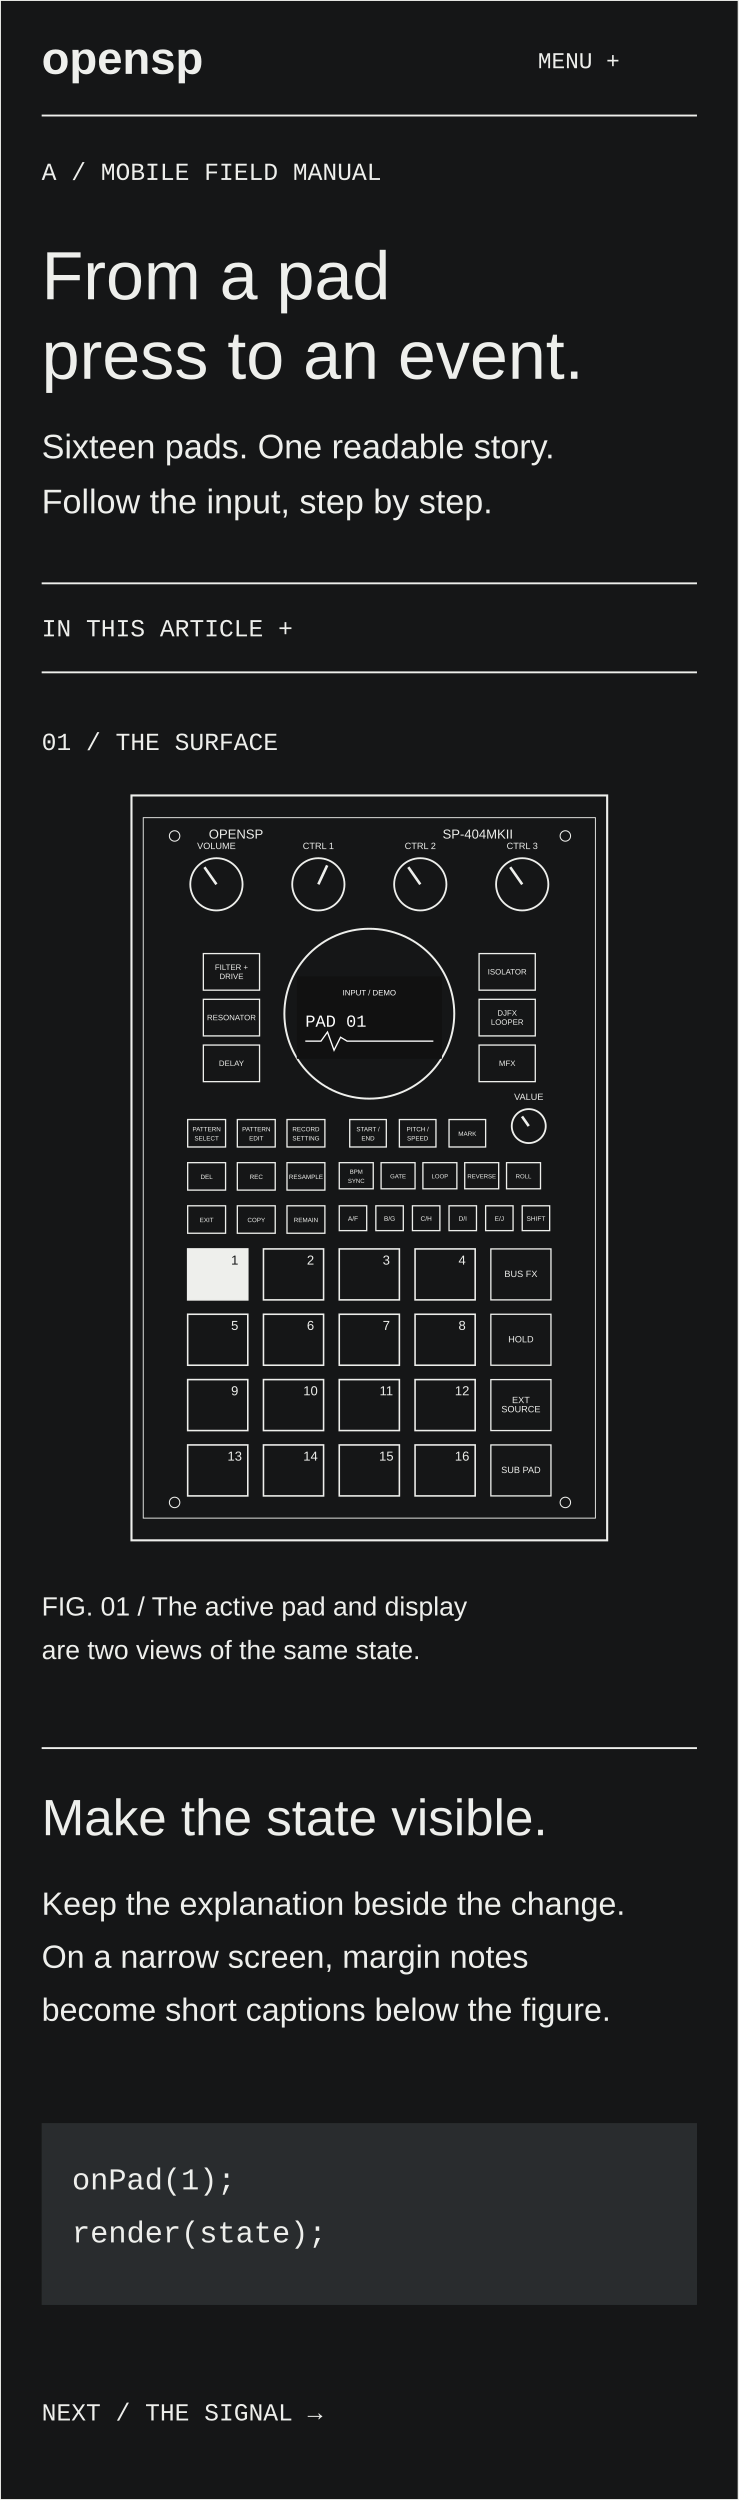
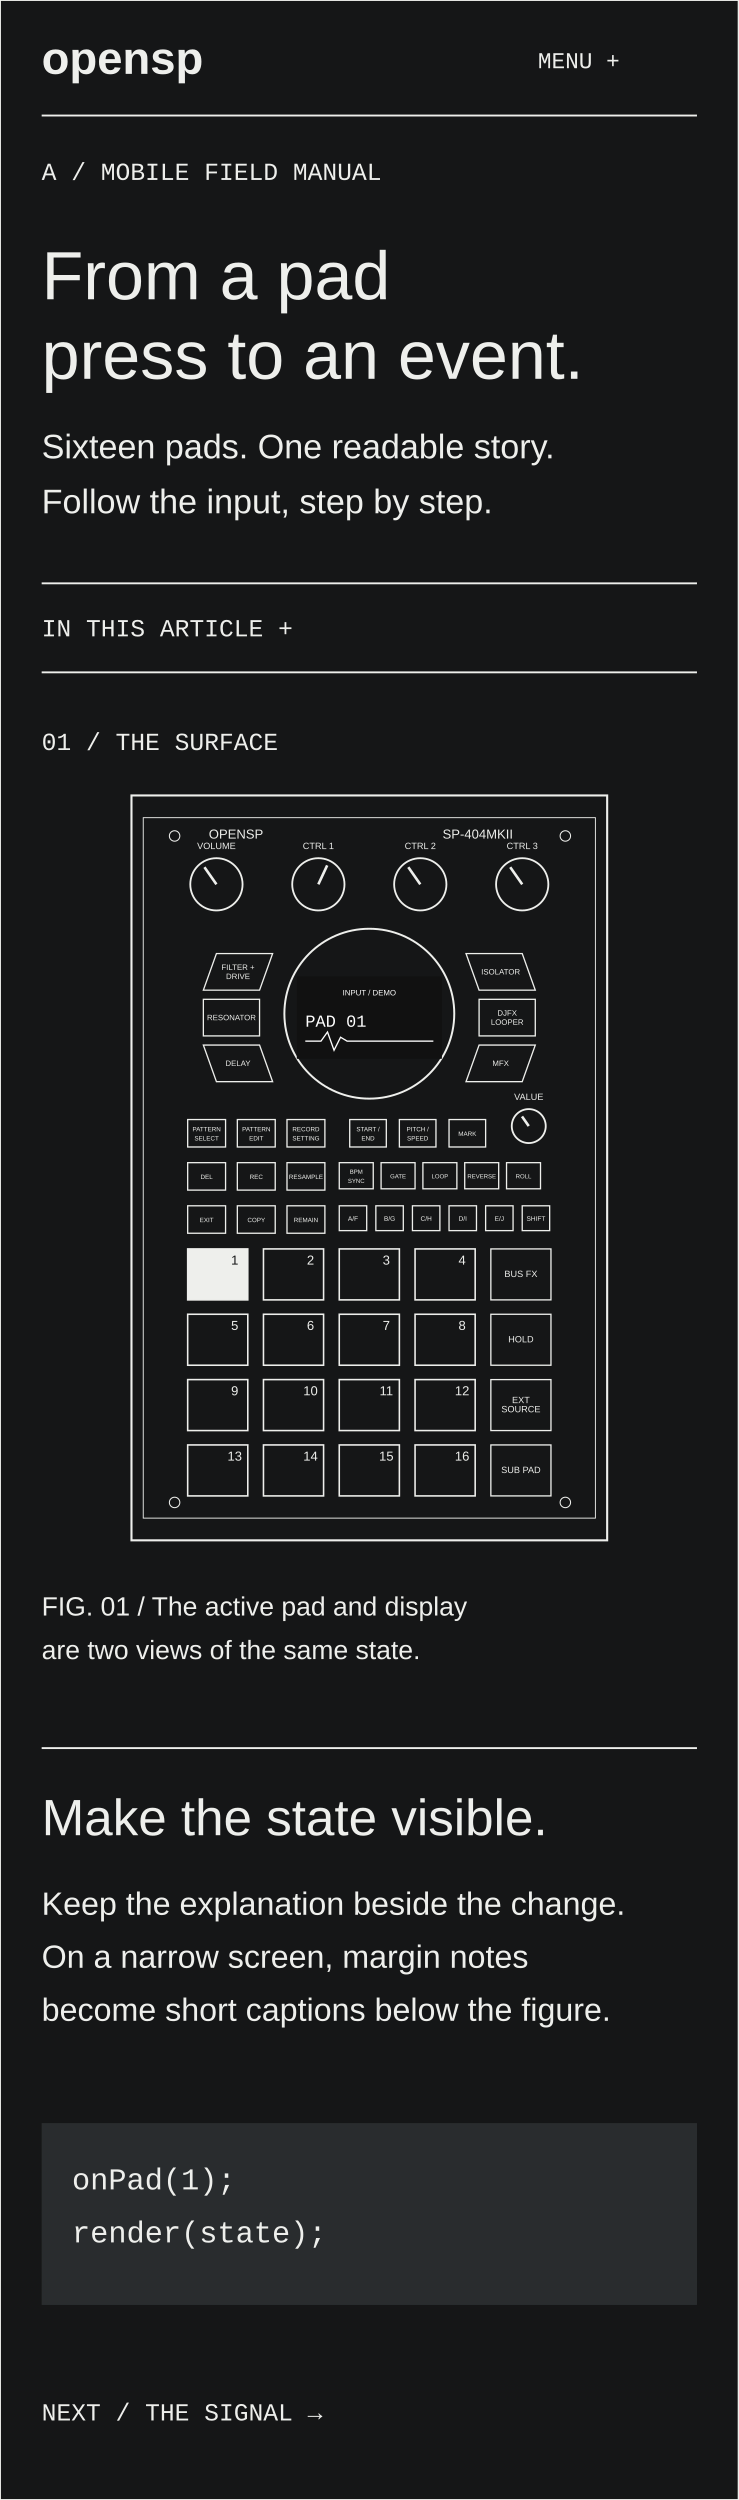
<svg xmlns="http://www.w3.org/2000/svg" width="390" height="1320" viewBox="0 0 390 1320">
  <rect x="0" y="0" width="390" height="1320" fill="#151617" stroke="#eeefec" stroke-width="1" />
  <text x="22" y="39" font-family="Arial" font-size="24" font-weight="bold" fill="#eeefec">opensp</text>
  <text x="284" y="36" font-family="Courier New" font-size="12" font-weight="normal" fill="#eeefec">MENU  +</text>
  <path d="M22 61L368 61" fill="none" stroke="#eeefec" stroke-width="1" />
  <text x="22" y="95" font-family="Courier New" font-size="13" font-weight="normal" fill="#eeefec">A / MOBILE FIELD MANUAL</text>
  <text x="22" y="158" font-family="Arial" font-size="36" font-weight="normal" fill="#eeefec">From a pad</text>
  <text x="22" y="200" font-family="Arial" font-size="36" font-weight="normal" fill="#eeefec">press to an event.</text>
  <text x="22" y="242" font-family="Arial" font-size="18" font-weight="normal" fill="#eeefec">Sixteen pads. One readable story.</text>
  <text x="22" y="271" font-family="Arial" font-size="18" font-weight="normal" fill="#eeefec">Follow the input, step by step.</text>
  <path d="M22 308L368 308" fill="none" stroke="#eeefec" stroke-width="1" />
  <text x="22" y="336" font-family="Courier New" font-size="13" font-weight="normal" fill="#eeefec">IN THIS ARTICLE                 +</text>
  <path d="M22 355L368 355" fill="none" stroke="#eeefec" stroke-width="1" />
  <text x="22" y="396" font-family="Courier New" font-size="13" font-weight="normal" fill="#eeefec">01 / THE SURFACE</text>
  <g id="instrument" data-part="instrument" transform="translate(57 420) scale(0.69)">
    <g id="enclosure" data-part="enclosure">
      <rect x="18" y="0" width="364" height="570" fill="#151617" stroke="#eeefec" stroke-width="1.6" />
      <rect x="27" y="17" width="346" height="536" fill="#151617" stroke="#eeefec" stroke-width="0.7" />
      <text x="98" y="33" text-anchor="middle" font-family="Arial" font-size="10" fill="#eeefec">OPENSP</text>
      <text x="283" y="33" text-anchor="middle" font-family="Arial" font-size="10" fill="#eeefec">SP-404MKII</text>
      <circle cx="51" cy="31" r="4" fill="#151617" stroke="#eeefec" stroke-width=".8" />
      <circle cx="51" cy="541" r="4" fill="#151617" stroke="#eeefec" stroke-width=".8" />
      <circle cx="350" cy="31" r="4" fill="#151617" stroke="#eeefec" stroke-width=".8" />
      <circle cx="350" cy="541" r="4" fill="#151617" stroke="#eeefec" stroke-width=".8" />
    </g>
    <g id="top-knobs" data-part="top-knobs">
      <g id="volume" data-part="volume">
        <text x="83" y="41" text-anchor="middle" font-family="Arial" font-size="7" fill="#eeefec">VOLUME</text>
        <circle cx="83" cy="68" r="20" fill="#151617" stroke="#eeefec" stroke-width="1.4" />
        <g id="volume-indicator" data-part="volume-indicator" transform="rotate(-35 83 68)">
          <path d="M83 68V52" stroke="#eeefec" stroke-width="2" />
        </g>
      </g>
      <g id="ctrl-1" data-part="ctrl-1">
        <text x="161" y="41" text-anchor="middle" font-family="Arial" font-size="7" fill="#eeefec">CTRL 1</text>
        <circle cx="161" cy="68" r="20" fill="#151617" stroke="#eeefec" stroke-width="1.4" />
        <g id="ctrl-1-indicator" data-part="ctrl-1-indicator" transform="rotate(25 161 68)">
          <path d="M161 68V52" stroke="#eeefec" stroke-width="2" />
        </g>
      </g>
      <g id="ctrl-2" data-part="ctrl-2">
        <text x="239" y="41" text-anchor="middle" font-family="Arial" font-size="7" fill="#eeefec">CTRL 2</text>
        <circle cx="239" cy="68" r="20" fill="#151617" stroke="#eeefec" stroke-width="1.4" />
        <g id="ctrl-2-indicator" data-part="ctrl-2-indicator" transform="rotate(-35 239 68)">
          <path d="M239 68V52" stroke="#eeefec" stroke-width="2" />
        </g>
      </g>
      <g id="ctrl-3" data-part="ctrl-3">
        <text x="317" y="41" text-anchor="middle" font-family="Arial" font-size="7" fill="#eeefec">CTRL 3</text>
        <circle cx="317" cy="68" r="20" fill="#151617" stroke="#eeefec" stroke-width="1.4" />
        <g id="ctrl-3-indicator" data-part="ctrl-3-indicator" transform="rotate(-35 317 68)">
          <path d="M317 68V52" stroke="#eeefec" stroke-width="2" />
        </g>
      </g>
    </g>
    <g id="display" data-part="display">
      <g id="display-bezel" data-part="display-bezel">
        <circle cx="200" cy="167" r="65" fill="#151617" stroke="#eeefec" stroke-width="1.5" />
      </g>
      <g id="screen-content" data-part="screen-content">
        <rect x="145" y="139" width="110" height="62" fill="#111" stroke="#111" stroke-width="1" />
        <text x="200" y="153" text-anchor="middle" font-family="Arial" font-size="6" fill="white">INPUT / DEMO</text>
        <text id="screen-value" x="151" y="177" font-family="Courier New" font-size="13" fill="white">PAD 01</text>
        <path id="wave" d="M151 188h12l5 -7 5 14 5 -10 5 3h66" fill="none" stroke="white" />
      </g>
    </g>
    <g id="effect-buttons" data-part="effect-buttons">
      <g id="fx-filter-drive" data-part="fx-filter-drive">
-         <rect x="73" y="121" width="43" height="28" fill="#151617" stroke="#eeefec" stroke-width="1" />
-         <text x="94.5" y="133.5" text-anchor="middle" font-family="Arial" font-size="6" fill="#eeefec">FILTER +</text>
-         <text x="94.5" y="140.5" text-anchor="middle" font-family="Arial" font-size="6" fill="#eeefec">DRIVE</text>
+         <path d="M83 121h43L116 149H73Z" fill="#151617" stroke="#eeefec" />
+         <text x="99.5" y="133.5" text-anchor="middle" font-family="Arial" font-size="6" fill="#eeefec">FILTER +</text>
+         <text x="99.5" y="140.5" text-anchor="middle" font-family="Arial" font-size="6" fill="#eeefec">DRIVE</text>
      </g>
      <g id="fx-resonator" data-part="fx-resonator">
-         <rect x="73" y="156" width="43" height="28" fill="#151617" stroke="#eeefec" stroke-width="1" />
+         <path d="M73 156h43L116 184H73Z" fill="#151617" stroke="#eeefec" />
        <text x="94.5" y="172.0" text-anchor="middle" font-family="Arial" font-size="6" fill="#eeefec">RESONATOR</text>
      </g>
      <g id="fx-delay" data-part="fx-delay">
-         <rect x="73" y="191" width="43" height="28" fill="#151617" stroke="#eeefec" stroke-width="1" />
-         <text x="94.5" y="207.0" text-anchor="middle" font-family="Arial" font-size="6" fill="#eeefec">DELAY</text>
+         <path d="M73 191h43L126 219H83Z" fill="#151617" stroke="#eeefec" />
+         <text x="99.5" y="207.0" text-anchor="middle" font-family="Arial" font-size="6" fill="#eeefec">DELAY</text>
      </g>
      <g id="fx-isolator" data-part="fx-isolator">
-         <rect x="284" y="121" width="43" height="28" fill="#151617" stroke="#eeefec" stroke-width="1" />
-         <text x="305.5" y="137.0" text-anchor="middle" font-family="Arial" font-size="6" fill="#eeefec">ISOLATOR</text>
+         <path d="M274 121h43L327 149H284Z" fill="#151617" stroke="#eeefec" />
+         <text x="300.5" y="137.0" text-anchor="middle" font-family="Arial" font-size="6" fill="#eeefec">ISOLATOR</text>
      </g>
      <g id="fx-djfx-looper" data-part="fx-djfx-looper">
-         <rect x="284" y="156" width="43" height="28" fill="#151617" stroke="#eeefec" stroke-width="1" />
+         <path d="M284 156h43L327 184H284Z" fill="#151617" stroke="#eeefec" />
        <text x="305.5" y="168.5" text-anchor="middle" font-family="Arial" font-size="6" fill="#eeefec">DJFX</text>
        <text x="305.5" y="175.5" text-anchor="middle" font-family="Arial" font-size="6" fill="#eeefec">LOOPER</text>
      </g>
      <g id="fx-mfx" data-part="fx-mfx">
-         <rect x="284" y="191" width="43" height="28" fill="#151617" stroke="#eeefec" stroke-width="1" />
-         <text x="305.5" y="207.0" text-anchor="middle" font-family="Arial" font-size="6" fill="#eeefec">MFX</text>
+         <path d="M284 191h43L317 219H274Z" fill="#151617" stroke="#eeefec" />
+         <text x="300.5" y="207.0" text-anchor="middle" font-family="Arial" font-size="6" fill="#eeefec">MFX</text>
      </g>
    </g>
    <g id="control-section" data-part="control-section">
      <g id="record-edit-buttons" data-part="record-edit-buttons">
        <g id="pattern-select" data-part="pattern-select">
          <rect x="61" y="248" width="29" height="21" fill="#151617" stroke="#eeefec" stroke-width="1" />
          <text x="75.5" y="257.0" text-anchor="middle" font-family="Arial" font-size="4.8" fill="#eeefec">PATTERN</text>
          <text x="75.5" y="264.0" text-anchor="middle" font-family="Arial" font-size="4.8" fill="#eeefec">SELECT</text>
        </g>
        <g id="pattern-edit" data-part="pattern-edit">
          <rect x="99" y="248" width="29" height="21" fill="#151617" stroke="#eeefec" stroke-width="1" />
          <text x="113.5" y="257.0" text-anchor="middle" font-family="Arial" font-size="4.8" fill="#eeefec">PATTERN</text>
          <text x="113.5" y="264.0" text-anchor="middle" font-family="Arial" font-size="4.8" fill="#eeefec">EDIT</text>
        </g>
        <g id="record-setting" data-part="record-setting">
          <rect x="137" y="248" width="29" height="21" fill="#151617" stroke="#eeefec" stroke-width="1" />
          <text x="151.5" y="257.0" text-anchor="middle" font-family="Arial" font-size="4.8" fill="#eeefec">RECORD</text>
          <text x="151.5" y="264.0" text-anchor="middle" font-family="Arial" font-size="4.8" fill="#eeefec">SETTING</text>
        </g>
        <g id="del" data-part="del">
          <rect x="61" y="281" width="29" height="21" fill="#151617" stroke="#eeefec" stroke-width="1" />
          <text x="75.5" y="293.5" text-anchor="middle" font-family="Arial" font-size="4.8" fill="#eeefec">DEL</text>
        </g>
        <g id="rec" data-part="rec">
          <rect x="99" y="281" width="29" height="21" fill="#151617" stroke="#eeefec" stroke-width="1" />
          <text x="113.5" y="293.5" text-anchor="middle" font-family="Arial" font-size="4.8" fill="#eeefec">REC</text>
        </g>
        <g id="resample" data-part="resample">
          <rect x="137" y="281" width="29" height="21" fill="#151617" stroke="#eeefec" stroke-width="1" />
          <text x="151.5" y="293.5" text-anchor="middle" font-family="Arial" font-size="4.8" fill="#eeefec">RESAMPLE</text>
        </g>
        <g id="exit" data-part="exit">
          <rect x="61" y="314" width="29" height="21" fill="#151617" stroke="#eeefec" stroke-width="1" />
          <text x="75.5" y="326.5" text-anchor="middle" font-family="Arial" font-size="4.8" fill="#eeefec">EXIT</text>
        </g>
        <g id="copy" data-part="copy">
          <rect x="99" y="314" width="29" height="21" fill="#151617" stroke="#eeefec" stroke-width="1" />
          <text x="113.5" y="326.5" text-anchor="middle" font-family="Arial" font-size="4.8" fill="#eeefec">COPY</text>
        </g>
        <g id="remain" data-part="remain">
          <rect x="137" y="314" width="29" height="21" fill="#151617" stroke="#eeefec" stroke-width="1" />
          <text x="151.5" y="326.5" text-anchor="middle" font-family="Arial" font-size="4.8" fill="#eeefec">REMAIN</text>
        </g>
      </g>
      <g id="sample-bank-buttons" data-part="sample-bank-buttons">
        <g id="start-end" data-part="start-end">
          <rect x="185" y="248" width="28" height="21" fill="#151617" stroke="#eeefec" stroke-width="1" />
          <text x="199.0" y="257.0" text-anchor="middle" font-family="Arial" font-size="4.8" fill="#eeefec">START /</text>
          <text x="199.0" y="264.0" text-anchor="middle" font-family="Arial" font-size="4.8" fill="#eeefec">END</text>
        </g>
        <g id="pitch-speed" data-part="pitch-speed">
          <rect x="223" y="248" width="28" height="21" fill="#151617" stroke="#eeefec" stroke-width="1" />
          <text x="237.0" y="257.0" text-anchor="middle" font-family="Arial" font-size="4.8" fill="#eeefec">PITCH /</text>
          <text x="237.0" y="264.0" text-anchor="middle" font-family="Arial" font-size="4.8" fill="#eeefec">SPEED</text>
        </g>
        <g id="mark" data-part="mark">
          <rect x="261" y="248" width="28" height="21" fill="#151617" stroke="#eeefec" stroke-width="1" />
          <text x="275.0" y="260.5" text-anchor="middle" font-family="Arial" font-size="4.8" fill="#eeefec">MARK</text>
        </g>
        <g id="value" data-part="value">
          <text x="322" y="233" text-anchor="middle" font-family="Arial" font-size="7" fill="#eeefec">VALUE</text>
          <circle cx="322" cy="253" r="13" fill="#151617" stroke="#eeefec" stroke-width="1.4" />
          <g id="value-indicator" data-part="value-indicator" transform="rotate(-35 322 253)">
            <path d="M322 253V244" stroke="#eeefec" stroke-width="2" />
          </g>
        </g>
        <g id="bpm-sync" data-part="bpm-sync">
          <rect x="177" y="281" width="26" height="20" fill="#151617" stroke="#eeefec" stroke-width="1" />
          <text x="190.0" y="289.5" text-anchor="middle" font-family="Arial" font-size="4.6" fill="#eeefec">BPM</text>
          <text x="190.0" y="296.5" text-anchor="middle" font-family="Arial" font-size="4.6" fill="#eeefec">SYNC</text>
        </g>
        <g id="gate" data-part="gate">
          <rect x="209" y="281" width="26" height="20" fill="#151617" stroke="#eeefec" stroke-width="1" />
          <text x="222.0" y="293.0" text-anchor="middle" font-family="Arial" font-size="4.6" fill="#eeefec">GATE</text>
        </g>
        <g id="loop" data-part="loop">
          <rect x="241" y="281" width="26" height="20" fill="#151617" stroke="#eeefec" stroke-width="1" />
          <text x="254.0" y="293.0" text-anchor="middle" font-family="Arial" font-size="4.6" fill="#eeefec">LOOP</text>
        </g>
        <g id="reverse" data-part="reverse">
          <rect x="273" y="281" width="26" height="20" fill="#151617" stroke="#eeefec" stroke-width="1" />
          <text x="286.0" y="293.0" text-anchor="middle" font-family="Arial" font-size="4.6" fill="#eeefec">REVERSE</text>
        </g>
        <g id="roll" data-part="roll">
          <rect x="305" y="281" width="26" height="20" fill="#151617" stroke="#eeefec" stroke-width="1" />
          <text x="318.0" y="293.0" text-anchor="middle" font-family="Arial" font-size="4.6" fill="#eeefec">ROLL</text>
        </g>
        <g id="bank-a-f" data-part="bank-a-f">
          <rect x="177" y="314" width="21" height="19" fill="#151617" stroke="#eeefec" stroke-width="1" />
          <text x="187.5" y="325.5" text-anchor="middle" font-family="Arial" font-size="5" fill="#eeefec">A/F</text>
        </g>
        <g id="bank-b-g" data-part="bank-b-g">
          <rect x="205" y="314" width="21" height="19" fill="#151617" stroke="#eeefec" stroke-width="1" />
          <text x="215.5" y="325.5" text-anchor="middle" font-family="Arial" font-size="5" fill="#eeefec">B/G</text>
        </g>
        <g id="bank-c-h" data-part="bank-c-h">
          <rect x="233" y="314" width="21" height="19" fill="#151617" stroke="#eeefec" stroke-width="1" />
          <text x="243.5" y="325.5" text-anchor="middle" font-family="Arial" font-size="5" fill="#eeefec">C/H</text>
        </g>
        <g id="bank-d-i" data-part="bank-d-i">
          <rect x="261" y="314" width="21" height="19" fill="#151617" stroke="#eeefec" stroke-width="1" />
          <text x="271.5" y="325.5" text-anchor="middle" font-family="Arial" font-size="5" fill="#eeefec">D/I</text>
        </g>
        <g id="bank-e-j" data-part="bank-e-j">
          <rect x="289" y="314" width="21" height="19" fill="#151617" stroke="#eeefec" stroke-width="1" />
          <text x="299.5" y="325.5" text-anchor="middle" font-family="Arial" font-size="5" fill="#eeefec">E/J</text>
        </g>
        <g id="shift" data-part="shift">
          <rect x="317" y="314" width="21" height="19" fill="#151617" stroke="#eeefec" stroke-width="1" />
          <text x="327.5" y="325.5" text-anchor="middle" font-family="Arial" font-size="5" fill="#eeefec">SHIFT</text>
        </g>
      </g>
    </g>
    <g id="pad-grid" data-part="pad-grid">
      <g id="pad-1" data-part="pad-1" class="pad" role="button" tabindex="0" aria-label="Pad 1" data-pad="1">
        <rect x="61" y="347" width="46" height="39" fill="#eeefec" stroke="#eeefec" stroke-width="1.2" />
        <text x="97" y="359" text-anchor="middle" font-family="Arial" font-size="10" fill="#151617">1</text>
      </g>
      <g id="pad-2" data-part="pad-2" class="pad" role="button" tabindex="0" aria-label="Pad 2" data-pad="2">
        <rect x="119" y="347" width="46" height="39" fill="#151617" stroke="#eeefec" stroke-width="1.2" />
        <text x="155" y="359" text-anchor="middle" font-family="Arial" font-size="10" fill="#eeefec">2</text>
      </g>
      <g id="pad-3" data-part="pad-3" class="pad" role="button" tabindex="0" aria-label="Pad 3" data-pad="3">
        <rect x="177" y="347" width="46" height="39" fill="#151617" stroke="#eeefec" stroke-width="1.2" />
        <text x="213" y="359" text-anchor="middle" font-family="Arial" font-size="10" fill="#eeefec">3</text>
      </g>
      <g id="pad-4" data-part="pad-4" class="pad" role="button" tabindex="0" aria-label="Pad 4" data-pad="4">
        <rect x="235" y="347" width="46" height="39" fill="#151617" stroke="#eeefec" stroke-width="1.2" />
        <text x="271" y="359" text-anchor="middle" font-family="Arial" font-size="10" fill="#eeefec">4</text>
      </g>
      <g id="pad-5" data-part="pad-5" class="pad" role="button" tabindex="0" aria-label="Pad 5" data-pad="5">
        <rect x="61" y="397" width="46" height="39" fill="#151617" stroke="#eeefec" stroke-width="1.2" />
        <text x="97" y="409" text-anchor="middle" font-family="Arial" font-size="10" fill="#eeefec">5</text>
      </g>
      <g id="pad-6" data-part="pad-6" class="pad" role="button" tabindex="0" aria-label="Pad 6" data-pad="6">
        <rect x="119" y="397" width="46" height="39" fill="#151617" stroke="#eeefec" stroke-width="1.2" />
        <text x="155" y="409" text-anchor="middle" font-family="Arial" font-size="10" fill="#eeefec">6</text>
      </g>
      <g id="pad-7" data-part="pad-7" class="pad" role="button" tabindex="0" aria-label="Pad 7" data-pad="7">
        <rect x="177" y="397" width="46" height="39" fill="#151617" stroke="#eeefec" stroke-width="1.2" />
        <text x="213" y="409" text-anchor="middle" font-family="Arial" font-size="10" fill="#eeefec">7</text>
      </g>
      <g id="pad-8" data-part="pad-8" class="pad" role="button" tabindex="0" aria-label="Pad 8" data-pad="8">
        <rect x="235" y="397" width="46" height="39" fill="#151617" stroke="#eeefec" stroke-width="1.2" />
        <text x="271" y="409" text-anchor="middle" font-family="Arial" font-size="10" fill="#eeefec">8</text>
      </g>
      <g id="pad-9" data-part="pad-9" class="pad" role="button" tabindex="0" aria-label="Pad 9" data-pad="9">
        <rect x="61" y="447" width="46" height="39" fill="#151617" stroke="#eeefec" stroke-width="1.2" />
        <text x="97" y="459" text-anchor="middle" font-family="Arial" font-size="10" fill="#eeefec">9</text>
      </g>
      <g id="pad-10" data-part="pad-10" class="pad" role="button" tabindex="0" aria-label="Pad 10" data-pad="10">
        <rect x="119" y="447" width="46" height="39" fill="#151617" stroke="#eeefec" stroke-width="1.2" />
        <text x="155" y="459" text-anchor="middle" font-family="Arial" font-size="10" fill="#eeefec">10</text>
      </g>
      <g id="pad-11" data-part="pad-11" class="pad" role="button" tabindex="0" aria-label="Pad 11" data-pad="11">
        <rect x="177" y="447" width="46" height="39" fill="#151617" stroke="#eeefec" stroke-width="1.2" />
        <text x="213" y="459" text-anchor="middle" font-family="Arial" font-size="10" fill="#eeefec">11</text>
      </g>
      <g id="pad-12" data-part="pad-12" class="pad" role="button" tabindex="0" aria-label="Pad 12" data-pad="12">
        <rect x="235" y="447" width="46" height="39" fill="#151617" stroke="#eeefec" stroke-width="1.2" />
        <text x="271" y="459" text-anchor="middle" font-family="Arial" font-size="10" fill="#eeefec">12</text>
      </g>
      <g id="pad-13" data-part="pad-13" class="pad" role="button" tabindex="0" aria-label="Pad 13" data-pad="13">
        <rect x="61" y="497" width="46" height="39" fill="#151617" stroke="#eeefec" stroke-width="1.2" />
        <text x="97" y="509" text-anchor="middle" font-family="Arial" font-size="10" fill="#eeefec">13</text>
      </g>
      <g id="pad-14" data-part="pad-14" class="pad" role="button" tabindex="0" aria-label="Pad 14" data-pad="14">
        <rect x="119" y="497" width="46" height="39" fill="#151617" stroke="#eeefec" stroke-width="1.2" />
        <text x="155" y="509" text-anchor="middle" font-family="Arial" font-size="10" fill="#eeefec">14</text>
      </g>
      <g id="pad-15" data-part="pad-15" class="pad" role="button" tabindex="0" aria-label="Pad 15" data-pad="15">
        <rect x="177" y="497" width="46" height="39" fill="#151617" stroke="#eeefec" stroke-width="1.2" />
        <text x="213" y="509" text-anchor="middle" font-family="Arial" font-size="10" fill="#eeefec">15</text>
      </g>
      <g id="pad-16" data-part="pad-16" class="pad" role="button" tabindex="0" aria-label="Pad 16" data-pad="16">
        <rect x="235" y="497" width="46" height="39" fill="#151617" stroke="#eeefec" stroke-width="1.2" />
        <text x="271" y="509" text-anchor="middle" font-family="Arial" font-size="10" fill="#eeefec">16</text>
      </g>
    </g>
    <g id="performance-buttons" data-part="performance-buttons">
      <g id="bus-fx" data-part="bus-fx">
        <rect x="293" y="347" width="46" height="39" fill="#151617" stroke="#eeefec" stroke-width="1" />
        <text x="316.0" y="368.5" text-anchor="middle" font-family="Arial" font-size="7" fill="#eeefec">BUS FX</text>
      </g>
      <g id="hold" data-part="hold">
        <rect x="293" y="397" width="46" height="39" fill="#151617" stroke="#eeefec" stroke-width="1" />
        <text x="316.0" y="418.5" text-anchor="middle" font-family="Arial" font-size="7" fill="#eeefec">HOLD</text>
      </g>
      <g id="ext-source" data-part="ext-source">
        <rect x="293" y="447" width="46" height="39" fill="#151617" stroke="#eeefec" stroke-width="1" />
        <text x="316.0" y="465.0" text-anchor="middle" font-family="Arial" font-size="7" fill="#eeefec">EXT</text>
        <text x="316.0" y="472.0" text-anchor="middle" font-family="Arial" font-size="7" fill="#eeefec">SOURCE</text>
      </g>
      <g id="sub-pad" data-part="sub-pad">
        <rect x="293" y="497" width="46" height="39" fill="#151617" stroke="#eeefec" stroke-width="1" />
        <text x="316.0" y="518.5" text-anchor="middle" font-family="Arial" font-size="7" fill="#eeefec">SUB PAD</text>
      </g>
    </g>
  </g>
  <text x="22" y="853" font-family="Arial" font-size="14" font-weight="normal" fill="#eeefec">FIG. 01 / The active pad and display</text>
  <text x="22" y="876" font-family="Arial" font-size="14" font-weight="normal" fill="#eeefec">are two views of the same state.</text>
  <path d="M22 923L368 923" fill="none" stroke="#eeefec" stroke-width="1" />
  <text x="22" y="969" font-family="Arial" font-size="27" font-weight="normal" fill="#eeefec">Make the state visible.</text>
  <text x="22" y="1011" font-family="Arial" font-size="17" font-weight="normal" fill="#eeefec">Keep the explanation beside the change.</text>
  <text x="22" y="1039" font-family="Arial" font-size="17" font-weight="normal" fill="#eeefec">On a narrow screen, margin notes</text>
  <text x="22" y="1067" font-family="Arial" font-size="17" font-weight="normal" fill="#eeefec">become short captions below the figure.</text>
  <rect x="22" y="1121" width="346" height="96" fill="#292c2e" stroke="none" stroke-width="1" />
  <text x="38" y="1156" font-family="Courier New" font-size="16" font-weight="normal" fill="#eeefec">onPad(1);</text>
  <text x="38" y="1184" font-family="Courier New" font-size="16" font-weight="normal" fill="#eeefec">render(state);</text>
  <text x="22" y="1278" font-family="Courier New" font-size="13" font-weight="normal" fill="#eeefec">NEXT / THE SIGNAL              →</text>
</svg>
